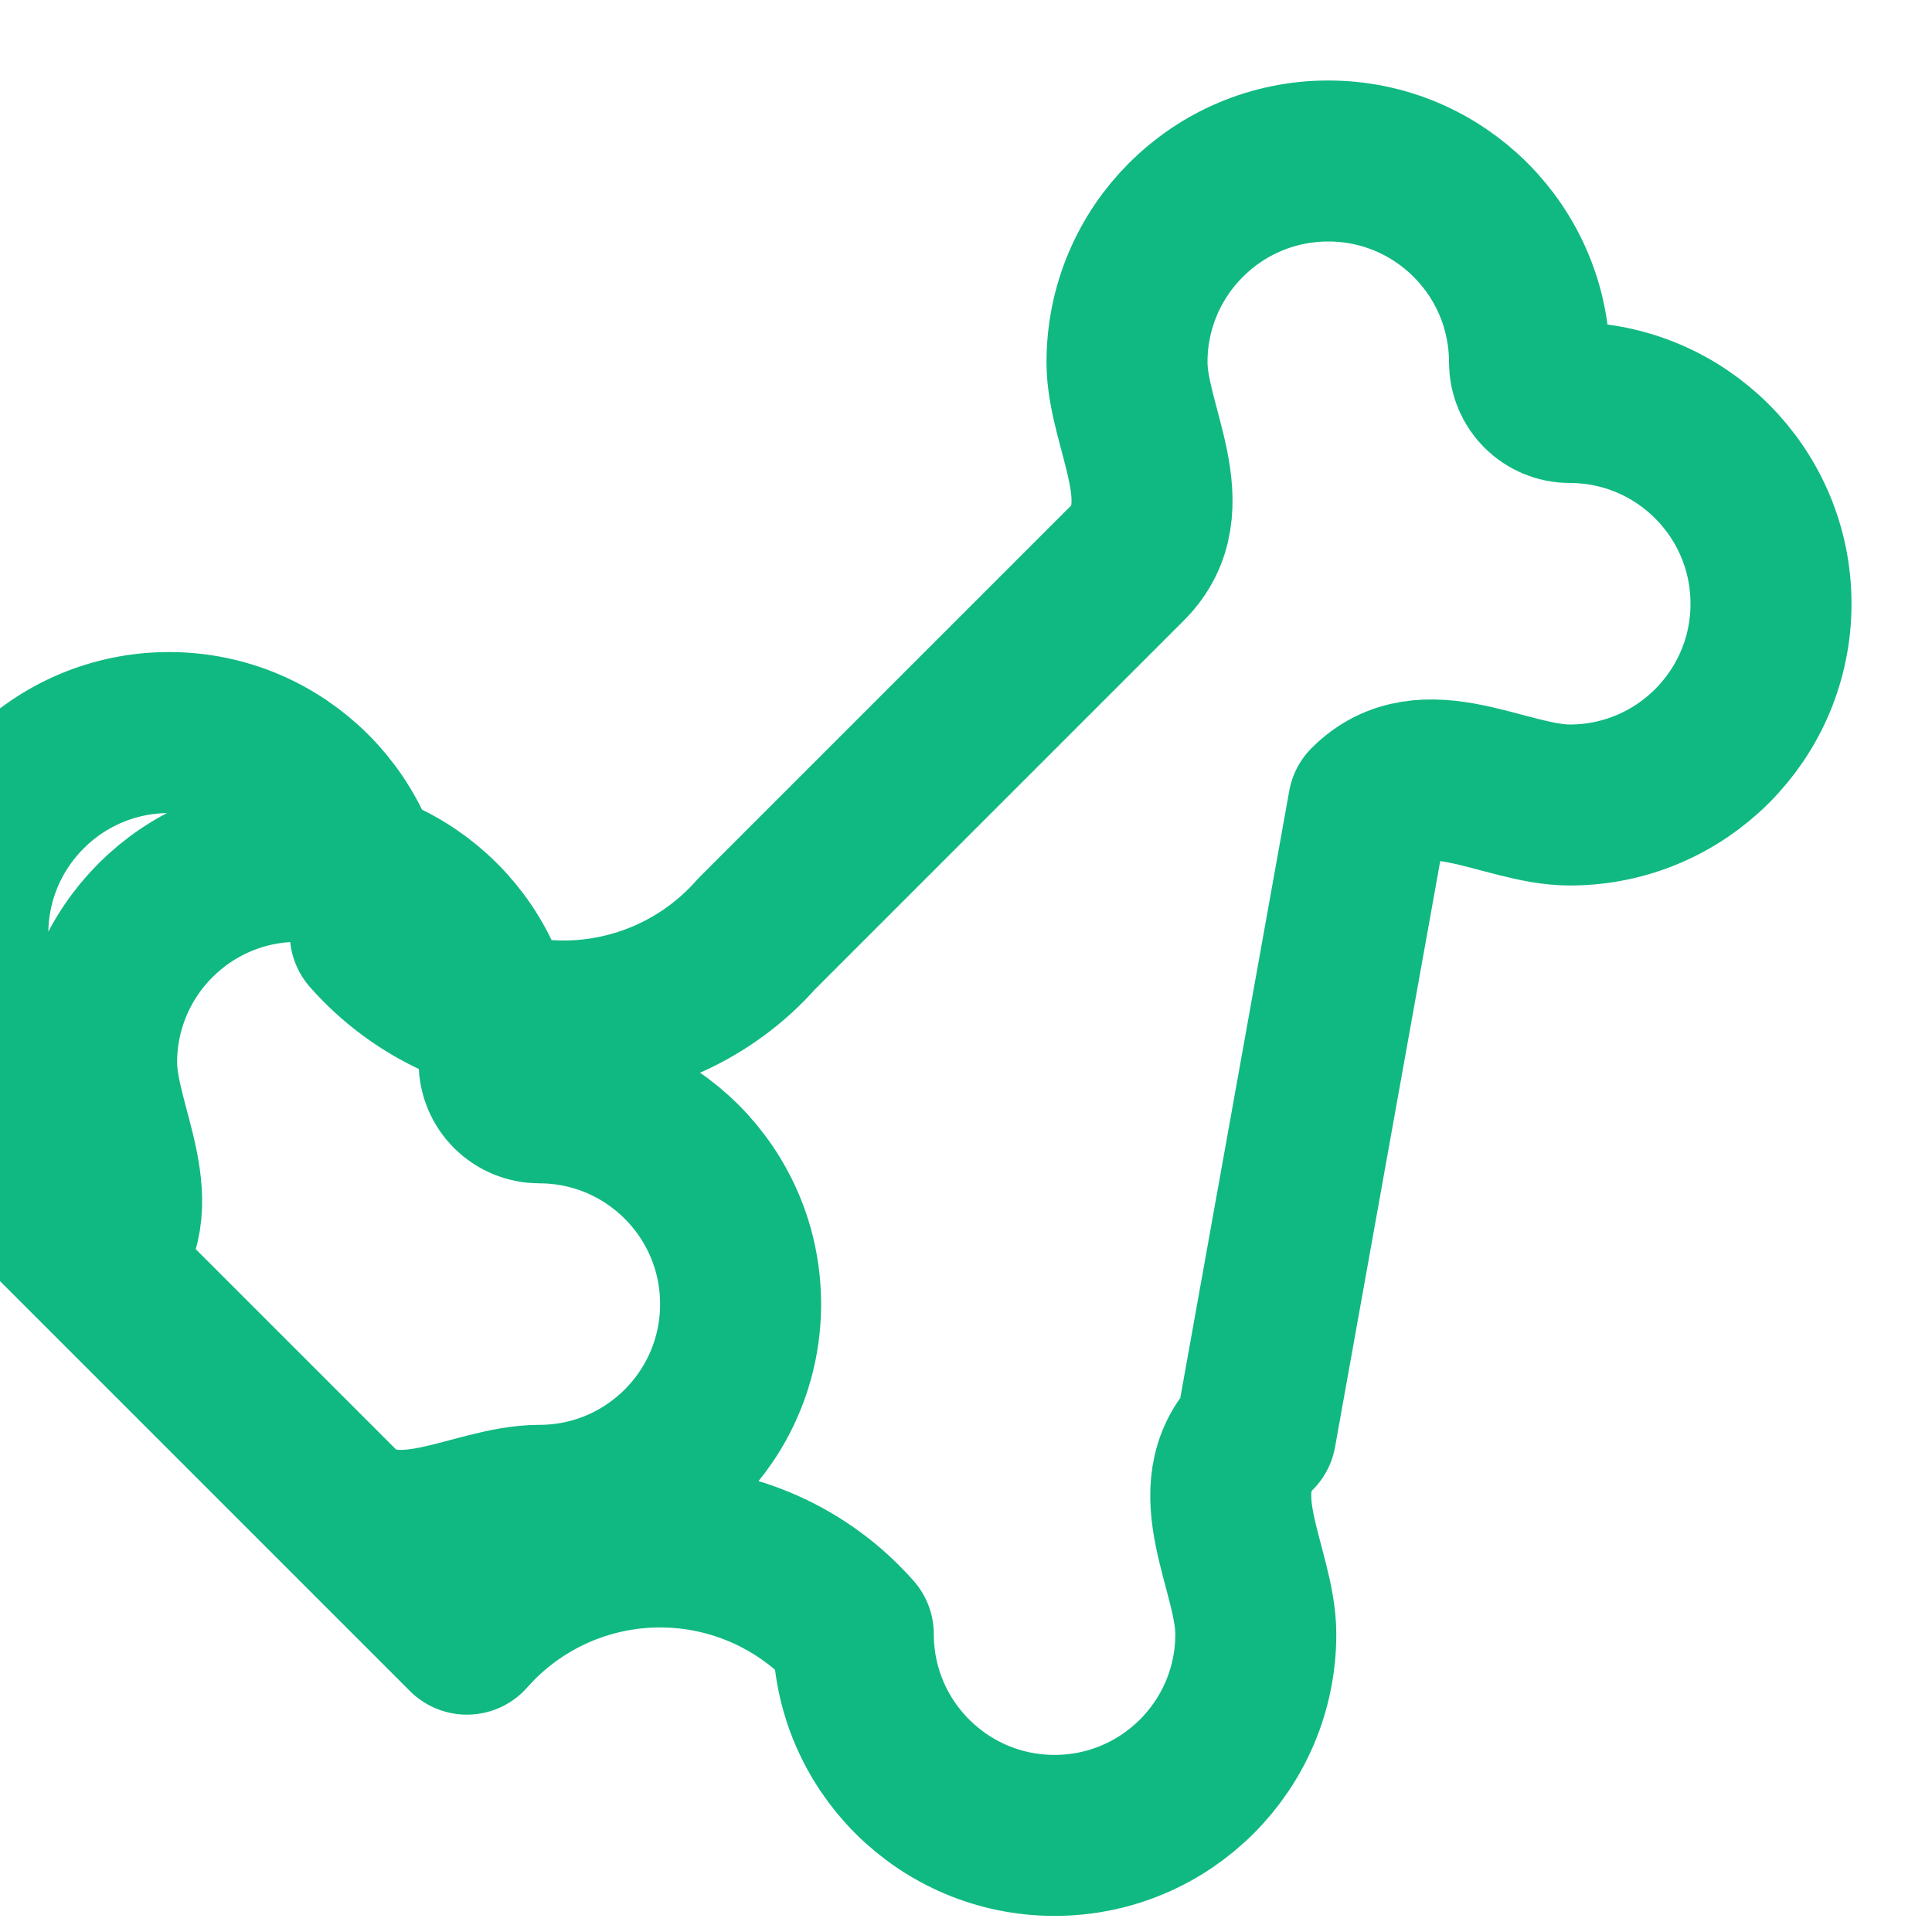
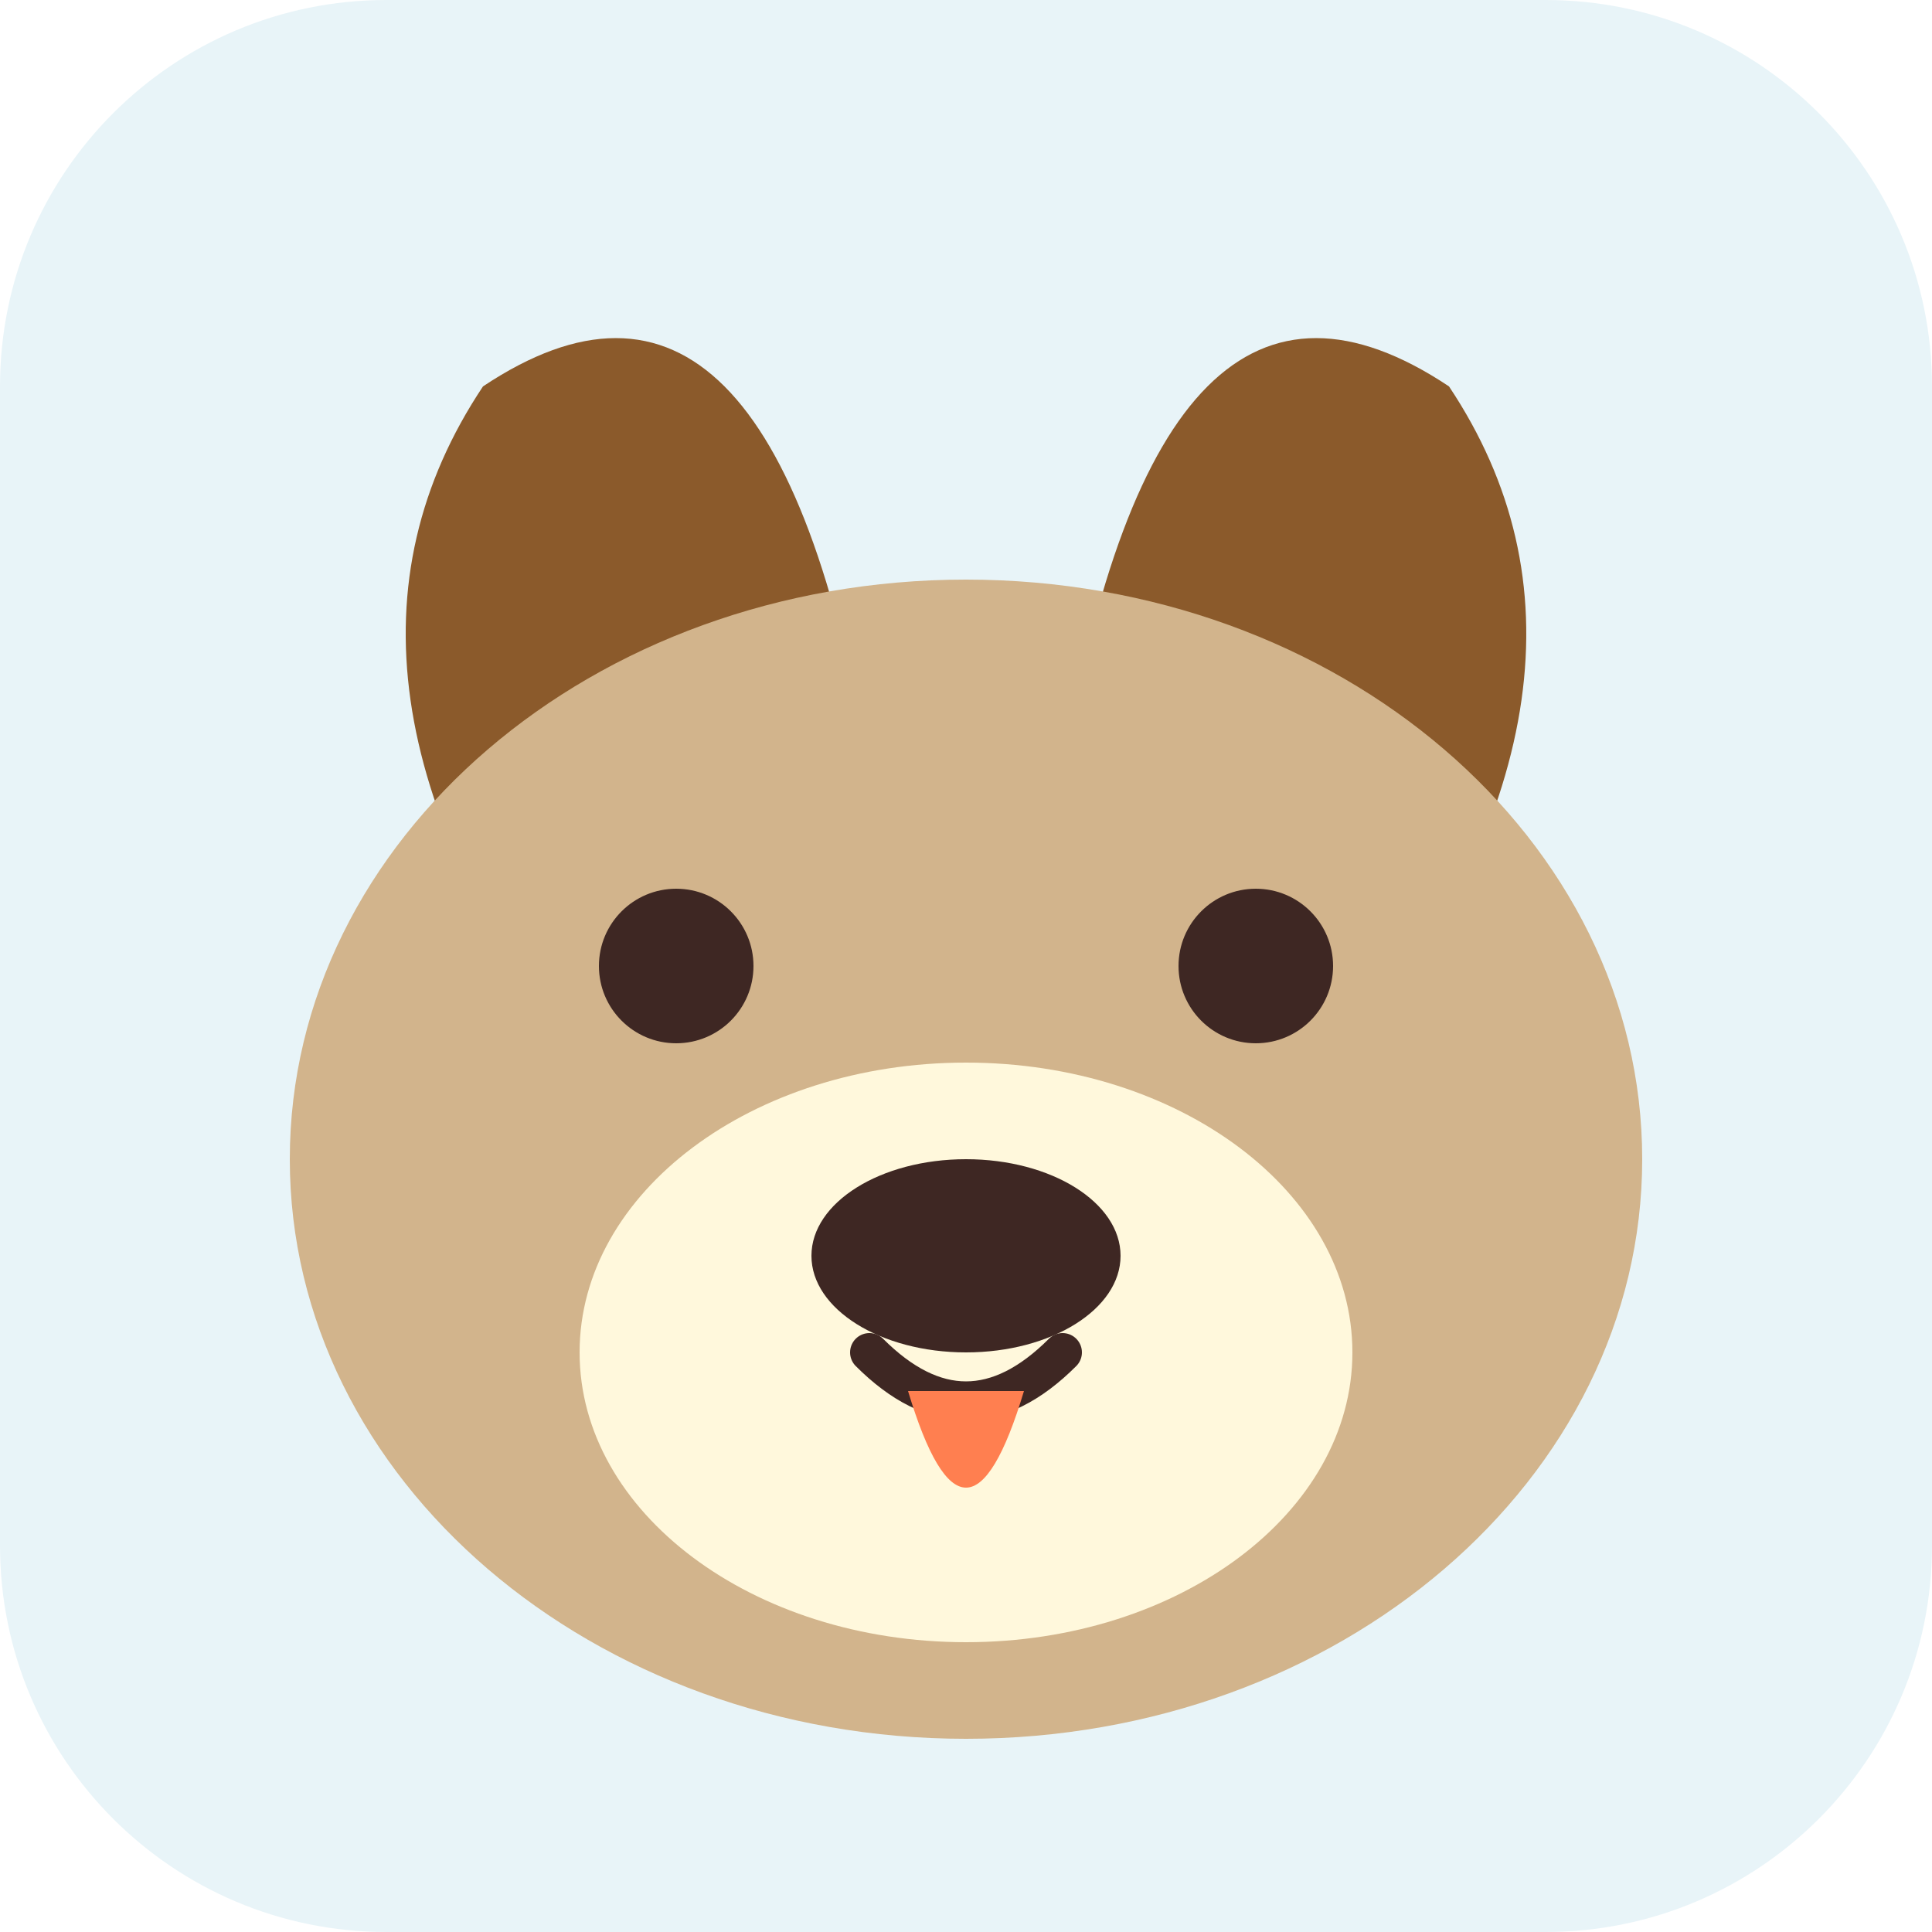
- <svg xmlns="http://www.w3.org/2000/svg" width="24" height="24" viewBox="0 0 24 24" fill="none" stroke="#10b981" stroke-width="2" stroke-linecap="round" stroke-linejoin="round" class="lucide lucide-bone">
-   <path d="M17 10c.7-.7 1.69 0 2.5 0a2.5 2.5 0 1 0 0-5 .5.5 0 0 1-.5-.5 2.5 2.5 0 1 0-5 0c0 .81.7 1.8 0 2.5l-4.6 4.6a3.2 3.2 0 0 1-4.8 0 2.5 2.5 0 1 0-5 0c0 .81.7 1.8 0 2.5l4.6 4.6c.7.7 1.69 0 2.5 0a2.5 2.5 0 1 0 0-5 .5.5 0 0 1-.5-.5 2.5 2.5 0 1 0-5 0c0 .81.7 1.8 0 2.5l4.6 4.6a3.2 3.2 0 0 1 4.8 0 2.5 2.5 0 1 0 5 0c0-.81-.7-1.8 0-2.5z" />
+ <svg xmlns="http://www.w3.org/2000/svg" viewBox="0 0 100 100">
+   <rect width="100" height="100" rx="20" fill="#E8F4F8" />
+   <g transform="translate(10, 15)">
+     <path d="M 20 40 Q 5 20 15 5 Q 30 -5 35 25" fill="#8B5A2B" />
+     <path d="M 60 40 Q 75 20 65 5 Q 50 -5 45 25" fill="#8B5A2B" />
+     <ellipse cx="40" cy="45" rx="35" ry="30" fill="#D2B48C" />
+     <ellipse cx="40" cy="55" rx="20" ry="15" fill="#FFF8DC" />
+     <ellipse cx="40" cy="50" rx="8" ry="5" fill="#3E2723" />
+     <circle cx="25" cy="35" r="4" fill="#3E2723" />
+     <circle cx="55" cy="35" r="4" fill="#3E2723" />
+     <path d="M 35 55 Q 40 60 45 55" fill="none" stroke="#3E2723" stroke-width="2" stroke-linecap="round" />
+     <path d="M 37 57 Q 40 67 43 57" fill="#FF7F50" />
+   </g>
</svg>
